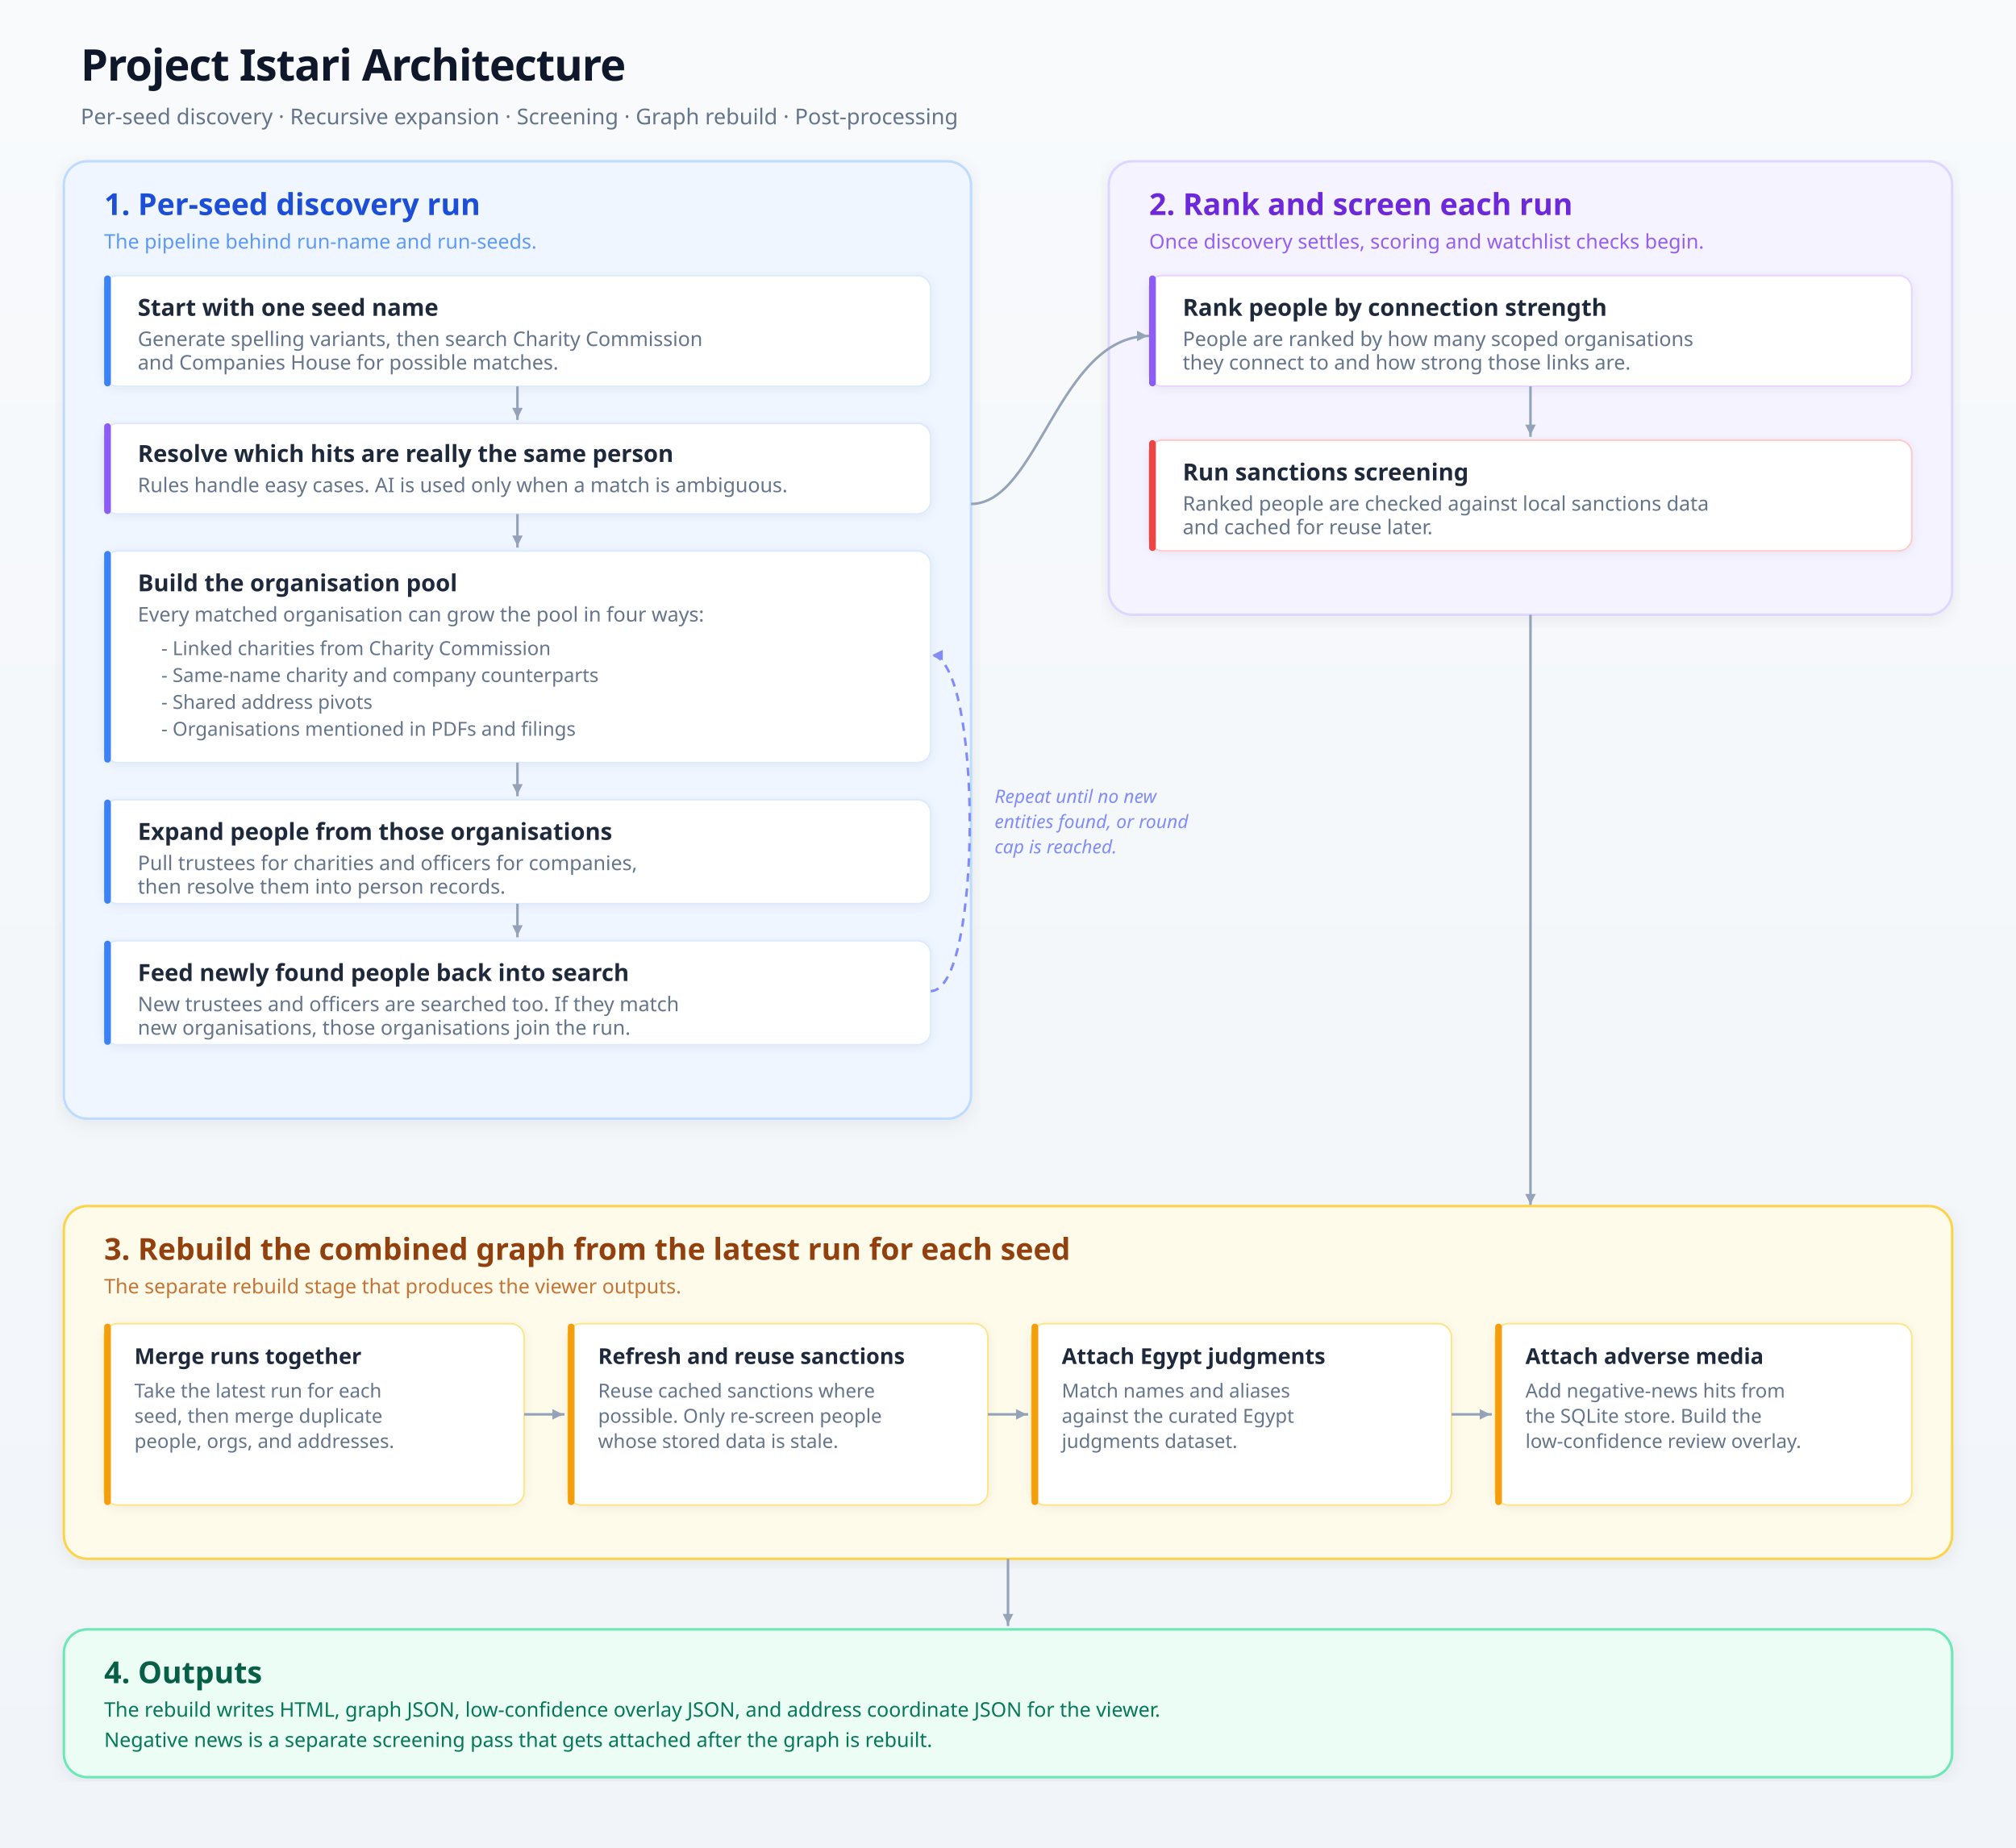
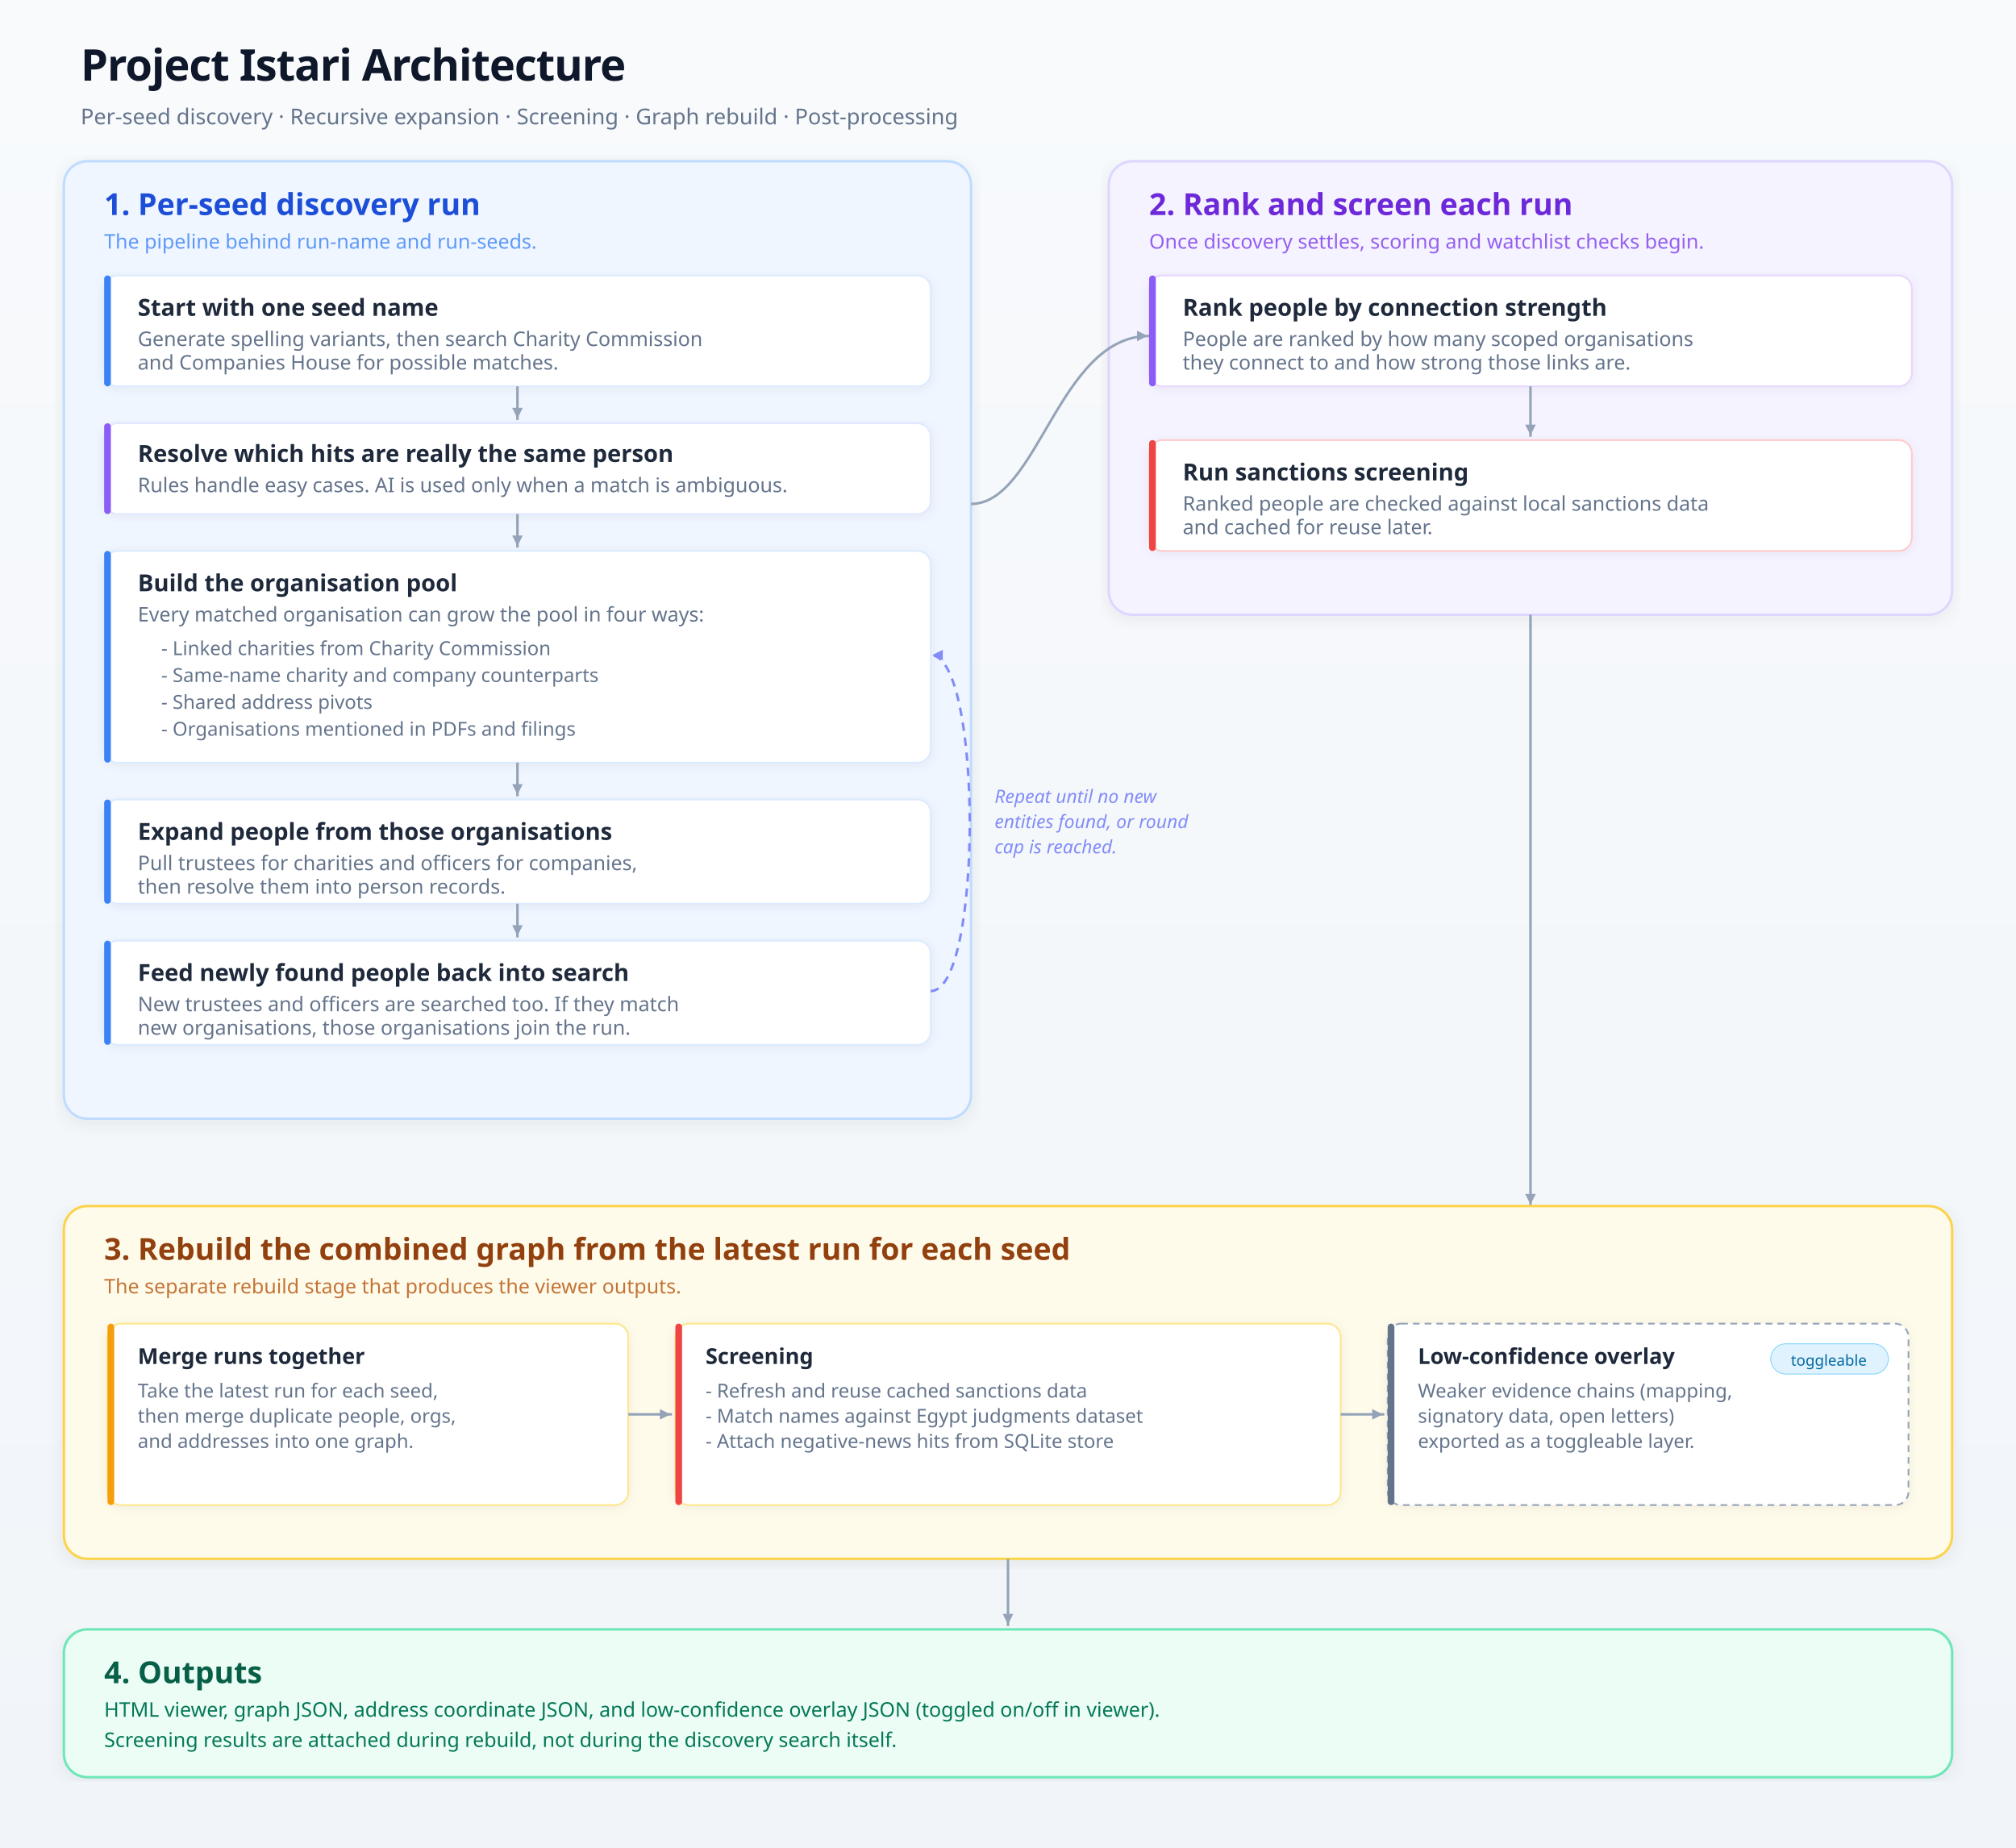
<svg xmlns="http://www.w3.org/2000/svg" viewBox="0 0 1200 1100" width="1200" height="1100" font-family="'Segoe UI', system-ui, -apple-system, sans-serif">
  <defs>
    <linearGradient id="bg" x1="0" y1="0" x2="0" y2="1">
      <stop offset="0%" stop-color="#F8FAFC" />
      <stop offset="100%" stop-color="#F1F5F9" />
    </linearGradient>
    <marker id="arr" viewBox="0 0 10 10" refX="8" refY="5" markerWidth="6" markerHeight="6" orient="auto">
      <path d="M0 1.5 L7 5 L0 8.5z" fill="#94A3B8" />
    </marker>
    <marker id="arr-loop" viewBox="0 0 10 10" refX="8" refY="5" markerWidth="6" markerHeight="6" orient="auto">
      <path d="M0 1.5 L7 5 L0 8.5z" fill="#818CF8" />
    </marker>
    <filter id="cs" x="-3%" y="-5%" width="106%" height="114%">
      <feDropShadow dx="0" dy="1" stdDeviation="3" flood-color="#0F172A" flood-opacity="0.06" />
    </filter>
    <filter id="ss" x="-1%" y="-1%" width="102%" height="104%">
      <feDropShadow dx="0" dy="2" stdDeviation="5" flood-color="#0F172A" flood-opacity="0.07" />
    </filter>
  </defs>
  <rect width="1200" height="1100" fill="url(#bg)" />
  <text x="48" y="48" font-size="26" font-weight="700" fill="#0F172A" letter-spacing="-0.5">Project Istari Architecture</text>
  <text x="48" y="74" font-size="13" fill="#64748B">Per-seed discovery · Recursive expansion · Screening · Graph rebuild · Post-processing</text>
  <rect x="38" y="96" width="540" height="570" rx="14" fill="#EFF6FF" stroke="#BFDBFE" stroke-width="1.5" filter="url(#ss)" />
  <text x="62" y="128" font-size="18" font-weight="700" fill="#1D4ED8">1. Per-seed discovery run</text>
  <text x="62" y="148" font-size="12" fill="#3B82F6" opacity="0.8">The pipeline behind run-name and run-seeds.</text>
  <rect x="62" y="164" width="492" height="66" rx="8" fill="#FFF" stroke="#DBEAFE" stroke-width="1" filter="url(#cs)" />
  <rect x="62" y="164" width="4" height="66" rx="2" fill="#3B82F6" />
  <text x="82" y="188" font-size="14" font-weight="600" fill="#1E293B">Start with one seed name</text>
  <text x="82" y="206" font-size="12" fill="#64748B">Generate spelling variants, then search Charity Commission</text>
  <text x="82" y="220" font-size="12" fill="#64748B">and Companies House for possible matches.</text>
  <line x1="308" y1="230" x2="308" y2="250" stroke="#94A3B8" stroke-width="1.5" marker-end="url(#arr)" />
  <rect x="62" y="252" width="492" height="54" rx="8" fill="#FFF" stroke="#E0E7FF" stroke-width="1" filter="url(#cs)" />
  <rect x="62" y="252" width="4" height="54" rx="2" fill="#8B5CF6" />
  <text x="82" y="275" font-size="14" font-weight="600" fill="#1E293B">Resolve which hits are really the same person</text>
  <text x="82" y="293" font-size="12" fill="#64748B">Rules handle easy cases. AI is used only when a match is ambiguous.</text>
  <line x1="308" y1="306" x2="308" y2="326" stroke="#94A3B8" stroke-width="1.5" marker-end="url(#arr)" />
  <rect x="62" y="328" width="492" height="126" rx="8" fill="#FFF" stroke="#DBEAFE" stroke-width="1" filter="url(#cs)" />
  <rect x="62" y="328" width="4" height="126" rx="2" fill="#3B82F6" />
  <text x="82" y="352" font-size="14" font-weight="600" fill="#1E293B">Build the organisation pool</text>
  <text x="82" y="370" font-size="12" fill="#64748B">Every matched organisation can grow the pool in four ways:</text>
  <text x="96" y="390" font-size="11.5" fill="#64748B">-  Linked charities from Charity Commission</text>
  <text x="96" y="406" font-size="11.5" fill="#64748B">-  Same-name charity and company counterparts</text>
  <text x="96" y="422" font-size="11.5" fill="#64748B">-  Shared address pivots</text>
  <text x="96" y="438" font-size="11.5" fill="#64748B">-  Organisations mentioned in PDFs and filings</text>
  <line x1="308" y1="454" x2="308" y2="474" stroke="#94A3B8" stroke-width="1.5" marker-end="url(#arr)" />
  <rect x="62" y="476" width="492" height="62" rx="8" fill="#FFF" stroke="#DBEAFE" stroke-width="1" filter="url(#cs)" />
  <rect x="62" y="476" width="4" height="62" rx="2" fill="#3B82F6" />
  <text x="82" y="500" font-size="14" font-weight="600" fill="#1E293B">Expand people from those organisations</text>
  <text x="82" y="518" font-size="12" fill="#64748B">Pull trustees for charities and officers for companies,</text>
  <text x="82" y="532" font-size="12" fill="#64748B">then resolve them into person records.</text>
  <line x1="308" y1="538" x2="308" y2="558" stroke="#94A3B8" stroke-width="1.5" marker-end="url(#arr)" />
  <rect x="62" y="560" width="492" height="62" rx="8" fill="#FFF" stroke="#DBEAFE" stroke-width="1" filter="url(#cs)" />
  <rect x="62" y="560" width="4" height="62" rx="2" fill="#3B82F6" />
  <text x="82" y="584" font-size="14" font-weight="600" fill="#1E293B">Feed newly found people back into search</text>
  <text x="82" y="602" font-size="12" fill="#64748B">New trustees and officers are searched too. If they match</text>
  <text x="82" y="616" font-size="12" fill="#64748B">new organisations, those organisations join the run.</text>
  <path d="M 554 590 C 585 590, 585 390, 554 390" fill="none" stroke="#818CF8" stroke-width="1.5" stroke-dasharray="5 4" marker-end="url(#arr-loop)" />
  <text x="592" y="478" font-size="11" fill="#818CF8" font-style="italic">Repeat until no new</text>
  <text x="592" y="493" font-size="11" fill="#818CF8" font-style="italic">entities found, or round</text>
  <text x="592" y="508" font-size="11" fill="#818CF8" font-style="italic">cap is reached.</text>
  <rect x="660" y="96" width="502" height="270" rx="14" fill="#F5F3FF" stroke="#DDD6FE" stroke-width="1.5" filter="url(#ss)" />
  <text x="684" y="128" font-size="18" font-weight="700" fill="#6D28D9">2. Rank and screen each run</text>
  <text x="684" y="148" font-size="12" fill="#7C3AED" opacity="0.8">Once discovery settles, scoring and watchlist checks begin.</text>
  <rect x="684" y="164" width="454" height="66" rx="8" fill="#FFF" stroke="#E9D5FF" stroke-width="1" filter="url(#cs)" />
  <rect x="684" y="164" width="4" height="66" rx="2" fill="#8B5CF6" />
  <text x="704" y="188" font-size="14" font-weight="600" fill="#1E293B">Rank people by connection strength</text>
  <text x="704" y="206" font-size="12" fill="#64748B">People are ranked by how many scoped organisations</text>
  <text x="704" y="220" font-size="12" fill="#64748B">they connect to and how strong those links are.</text>
  <line x1="911" y1="230" x2="911" y2="260" stroke="#94A3B8" stroke-width="1.5" marker-end="url(#arr)" />
  <rect x="684" y="262" width="454" height="66" rx="8" fill="#FFF" stroke="#FECACA" stroke-width="1" filter="url(#cs)" />
  <rect x="684" y="262" width="4" height="66" rx="2" fill="#EF4444" />
  <text x="704" y="286" font-size="14" font-weight="600" fill="#1E293B">Run sanctions screening</text>
  <text x="704" y="304" font-size="12" fill="#64748B">Ranked people are checked against local sanctions data</text>
  <text x="704" y="318" font-size="12" fill="#64748B">and cached for reuse later.</text>
  <path d="M 578,300 C 618,300 630,200 684,200" fill="none" stroke="#94A3B8" stroke-width="1.5" marker-end="url(#arr)" />
  <line x1="911" y1="366" x2="911" y2="718" stroke="#94A3B8" stroke-width="1.5" marker-end="url(#arr)" />
  <rect x="38" y="718" width="1124" height="210" rx="14" fill="#FFFBEB" stroke="#FCD34D" stroke-width="1.5" filter="url(#ss)" />
  <text x="62" y="750" font-size="18" font-weight="700" fill="#92400E">3. Rebuild the combined graph from the latest run for each seed</text>
  <text x="62" y="770" font-size="12" fill="#B45309" opacity="0.8">The separate rebuild stage that produces the viewer outputs.</text>
-   <rect x="62" y="788" width="250" height="108" rx="8" fill="#FFF" stroke="#FDE68A" stroke-width="1" filter="url(#cs)" />
-   <rect x="62" y="788" width="4" height="108" rx="2" fill="#F59E0B" />
-   <text x="80" y="812" font-size="13" font-weight="600" fill="#1E293B">Merge runs together</text>
-   <text x="80" y="832" font-size="11.5" fill="#64748B">Take the latest run for each</text>
-   <text x="80" y="847" font-size="11.5" fill="#64748B">seed, then merge duplicate</text>
-   <text x="80" y="862" font-size="11.5" fill="#64748B">people, orgs, and addresses.</text>
-   <line x1="312" y1="842" x2="336" y2="842" stroke="#94A3B8" stroke-width="1.5" marker-end="url(#arr)" />
-   <rect x="338" y="788" width="250" height="108" rx="8" fill="#FFF" stroke="#FDE68A" stroke-width="1" filter="url(#cs)" />
-   <rect x="338" y="788" width="4" height="108" rx="2" fill="#F59E0B" />
-   <text x="356" y="812" font-size="13" font-weight="600" fill="#1E293B">Refresh and reuse sanctions</text>
-   <text x="356" y="832" font-size="11.5" fill="#64748B">Reuse cached sanctions where</text>
-   <text x="356" y="847" font-size="11.5" fill="#64748B">possible. Only re-screen people</text>
-   <text x="356" y="862" font-size="11.5" fill="#64748B">whose stored data is stale.</text>
-   <line x1="588" y1="842" x2="612" y2="842" stroke="#94A3B8" stroke-width="1.5" marker-end="url(#arr)" />
-   <rect x="614" y="788" width="250" height="108" rx="8" fill="#FFF" stroke="#FDE68A" stroke-width="1" filter="url(#cs)" />
-   <rect x="614" y="788" width="4" height="108" rx="2" fill="#F59E0B" />
-   <text x="632" y="812" font-size="13" font-weight="600" fill="#1E293B">Attach Egypt judgments</text>
-   <text x="632" y="832" font-size="11.5" fill="#64748B">Match names and aliases</text>
-   <text x="632" y="847" font-size="11.5" fill="#64748B">against the curated Egypt</text>
-   <text x="632" y="862" font-size="11.5" fill="#64748B">judgments dataset.</text>
-   <line x1="864" y1="842" x2="888" y2="842" stroke="#94A3B8" stroke-width="1.5" marker-end="url(#arr)" />
-   <rect x="890" y="788" width="248" height="108" rx="8" fill="#FFF" stroke="#FDE68A" stroke-width="1" filter="url(#cs)" />
-   <rect x="890" y="788" width="4" height="108" rx="2" fill="#F59E0B" />
-   <text x="908" y="812" font-size="13" font-weight="600" fill="#1E293B">Attach adverse media</text>
-   <text x="908" y="832" font-size="11.5" fill="#64748B">Add negative-news hits from</text>
-   <text x="908" y="847" font-size="11.5" fill="#64748B">the SQLite store. Build the</text>
-   <text x="908" y="862" font-size="11.5" fill="#64748B">low-confidence review overlay.</text>
+   <rect x="64" y="788" width="310" height="108" rx="8" fill="#FFF" stroke="#FDE68A" stroke-width="1" filter="url(#cs)" />
+   <rect x="64" y="788" width="4" height="108" rx="2" fill="#F59E0B" />
+   <text x="82" y="812" font-size="13" font-weight="600" fill="#1E293B">Merge runs together</text>
+   <text x="82" y="832" font-size="11.5" fill="#64748B">Take the latest run for each seed,</text>
+   <text x="82" y="847" font-size="11.5" fill="#64748B">then merge duplicate people, orgs,</text>
+   <text x="82" y="862" font-size="11.5" fill="#64748B">and addresses into one graph.</text>
+   <line x1="374" y1="842" x2="400" y2="842" stroke="#94A3B8" stroke-width="1.5" marker-end="url(#arr)" />
+   <rect x="402" y="788" width="396" height="108" rx="8" fill="#FFF" stroke="#FDE68A" stroke-width="1" filter="url(#cs)" />
+   <rect x="402" y="788" width="4" height="108" rx="2" fill="#EF4444" />
+   <text x="420" y="812" font-size="13" font-weight="600" fill="#1E293B">Screening</text>
+   <text x="420" y="832" font-size="11.5" fill="#64748B">- Refresh and reuse cached sanctions data</text>
+   <text x="420" y="847" font-size="11.5" fill="#64748B">- Match names against Egypt judgments dataset</text>
+   <text x="420" y="862" font-size="11.5" fill="#64748B">- Attach negative-news hits from SQLite store</text>
+   <line x1="798" y1="842" x2="824" y2="842" stroke="#94A3B8" stroke-width="1.5" marker-end="url(#arr)" />
+   <rect x="826" y="788" width="310" height="108" rx="8" fill="#FFF" stroke="#94A3B8" stroke-width="1" stroke-dasharray="4 3" filter="url(#cs)" />
+   <rect x="826" y="788" width="4" height="108" rx="2" fill="#64748B" />
+   <rect x="1054" y="800" width="70" height="18" rx="9" fill="#E0F2FE" stroke="#7DD3FC" stroke-width="0.5" />
+   <text x="1066" y="813" font-size="9" font-weight="500" fill="#0369A1">toggleable</text>
+   <text x="844" y="812" font-size="13" font-weight="600" fill="#1E293B">Low-confidence overlay</text>
+   <text x="844" y="832" font-size="11.5" fill="#64748B">Weaker evidence chains (mapping,</text>
+   <text x="844" y="847" font-size="11.5" fill="#64748B">signatory data, open letters)</text>
+   <text x="844" y="862" font-size="11.5" fill="#64748B">exported as a toggleable layer.</text>
  <line x1="600" y1="928" x2="600" y2="968" stroke="#94A3B8" stroke-width="1.5" marker-end="url(#arr)" />
  <rect x="38" y="970" width="1124" height="88" rx="14" fill="#ECFDF5" stroke="#6EE7B7" stroke-width="1.5" filter="url(#ss)" />
  <text x="62" y="1002" font-size="18" font-weight="700" fill="#065F46">4. Outputs</text>
-   <text x="62" y="1022" font-size="12" fill="#047857">The rebuild writes HTML, graph JSON, low-confidence overlay JSON, and address coordinate JSON for the viewer.</text>
-   <text x="62" y="1040" font-size="12" fill="#047857">Negative news is a separate screening pass that gets attached after the graph is rebuilt.</text>
+   <text x="62" y="1022" font-size="12" fill="#047857">HTML viewer, graph JSON, address coordinate JSON, and low-confidence overlay JSON (toggled on/off in viewer).</text>
+   <text x="62" y="1040" font-size="12" fill="#047857">Screening results are attached during rebuild, not during the discovery search itself.</text>
</svg>
